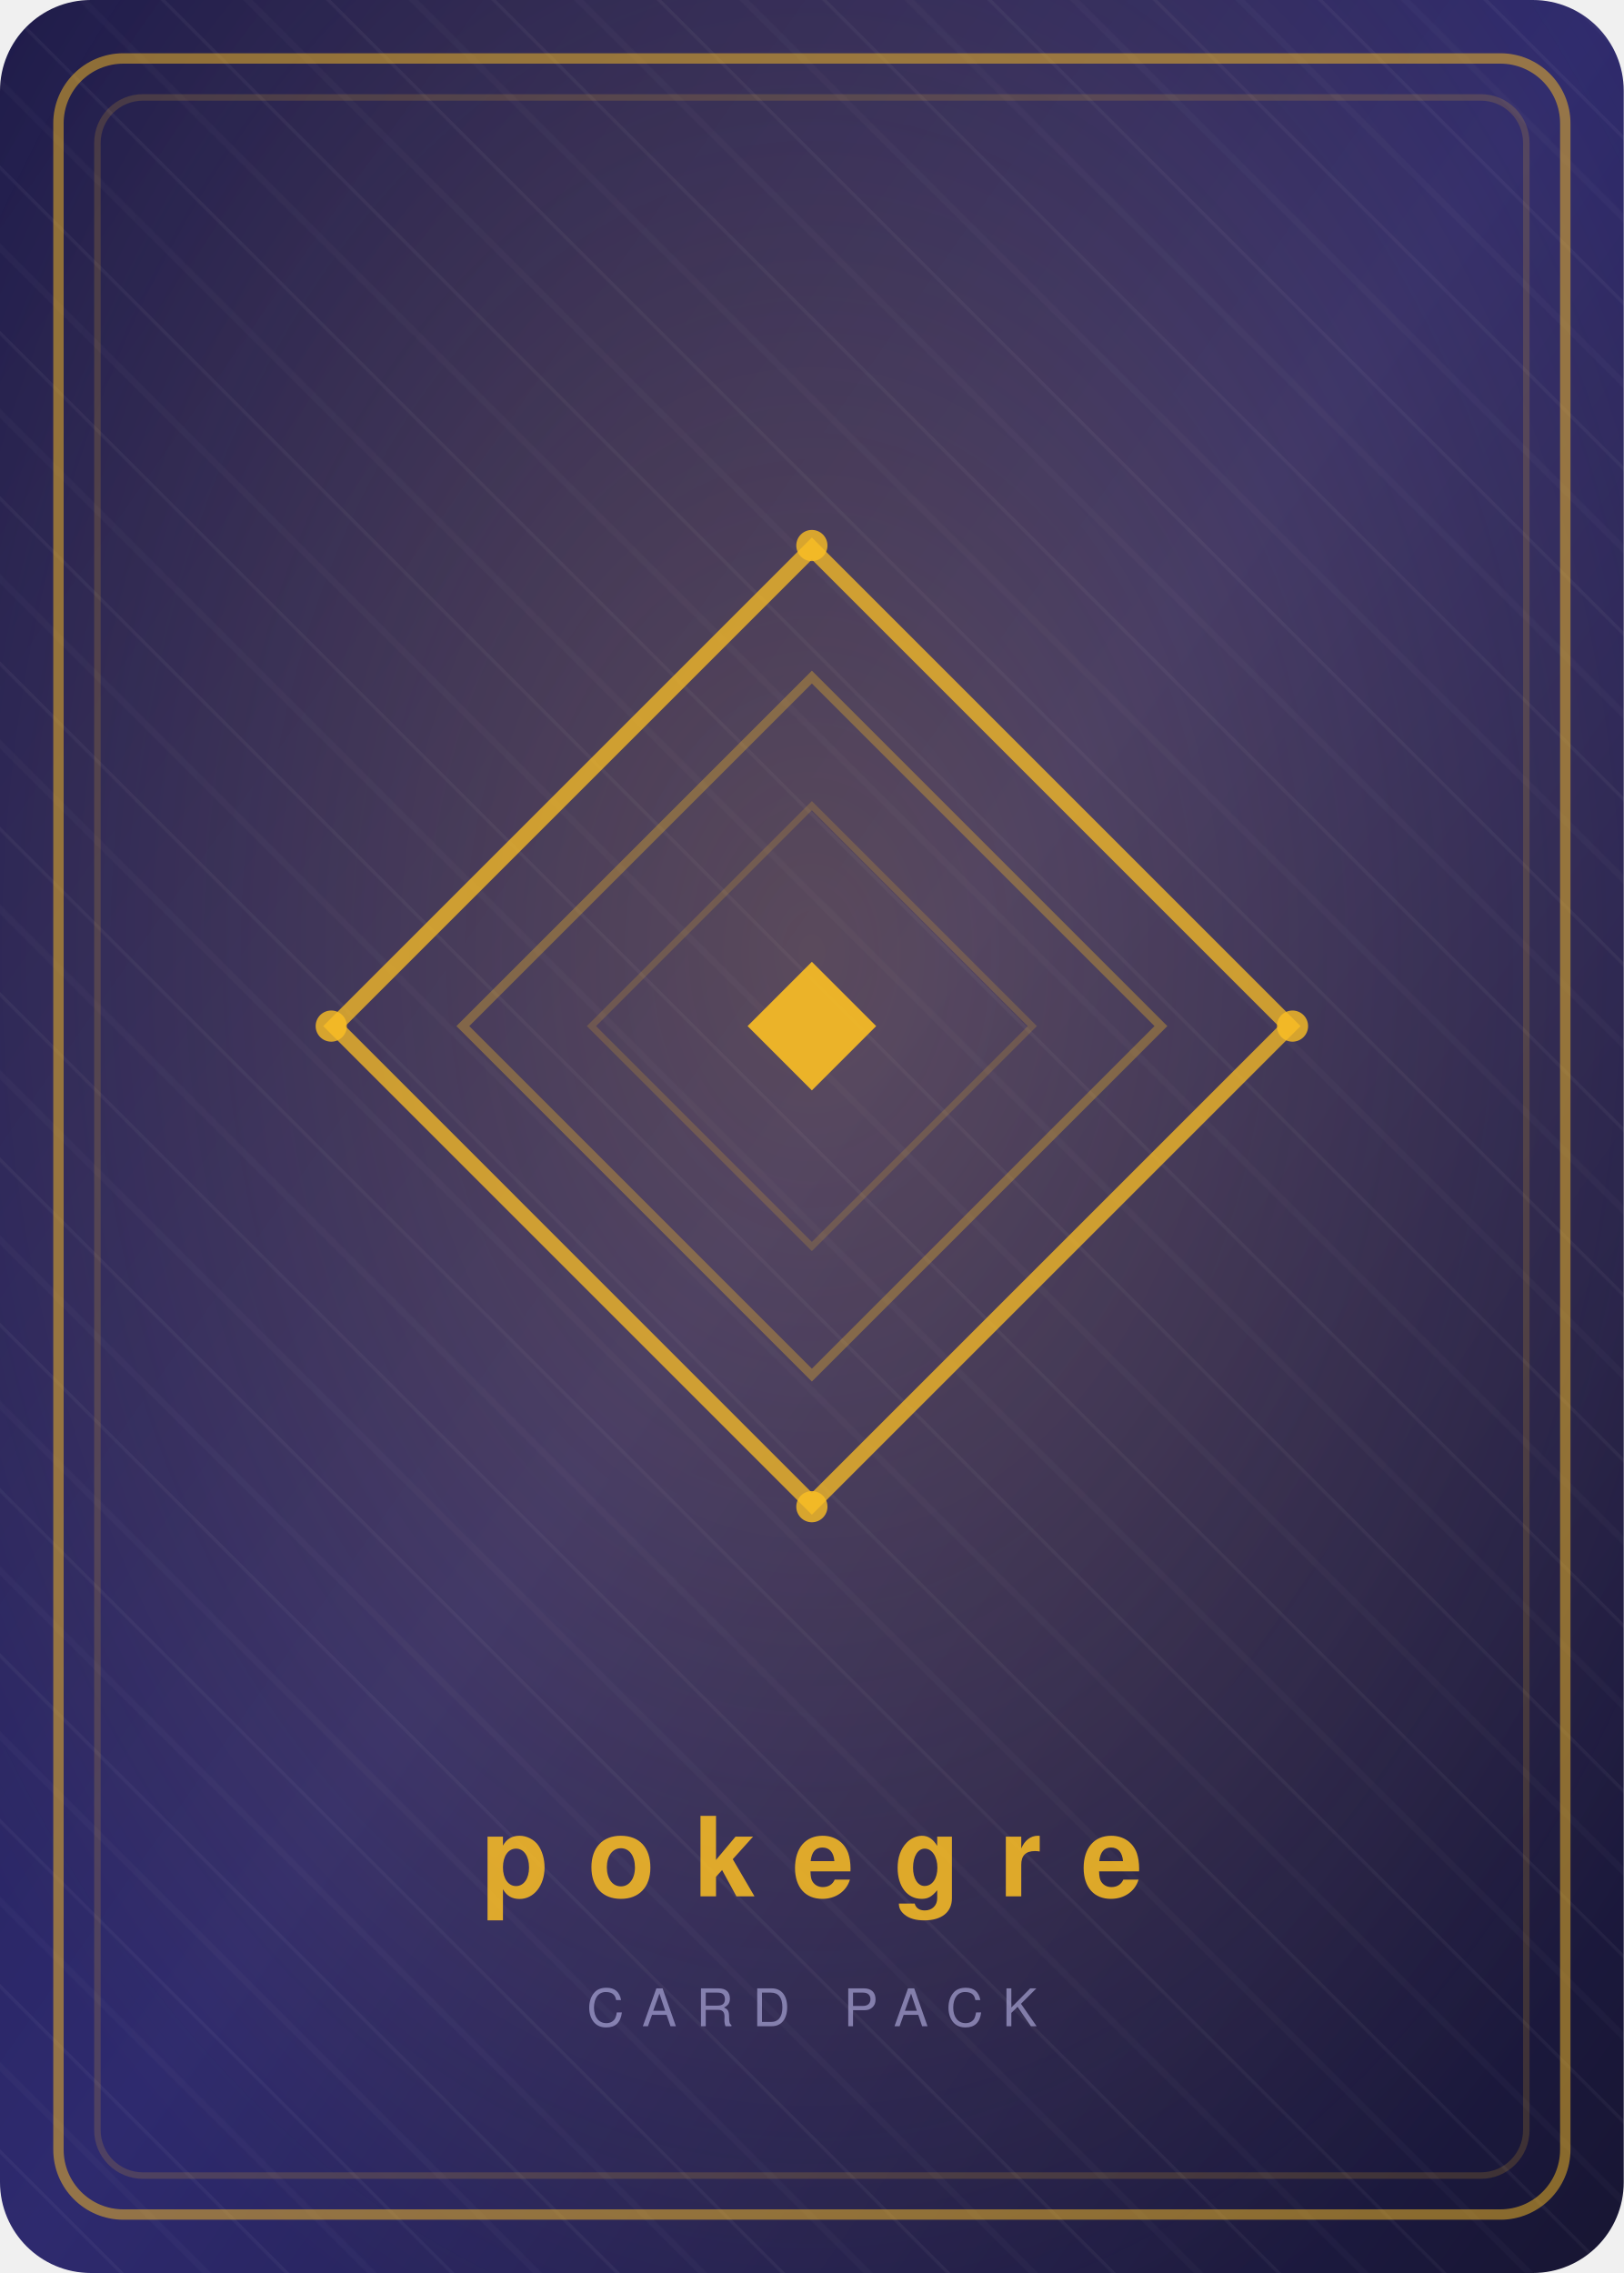
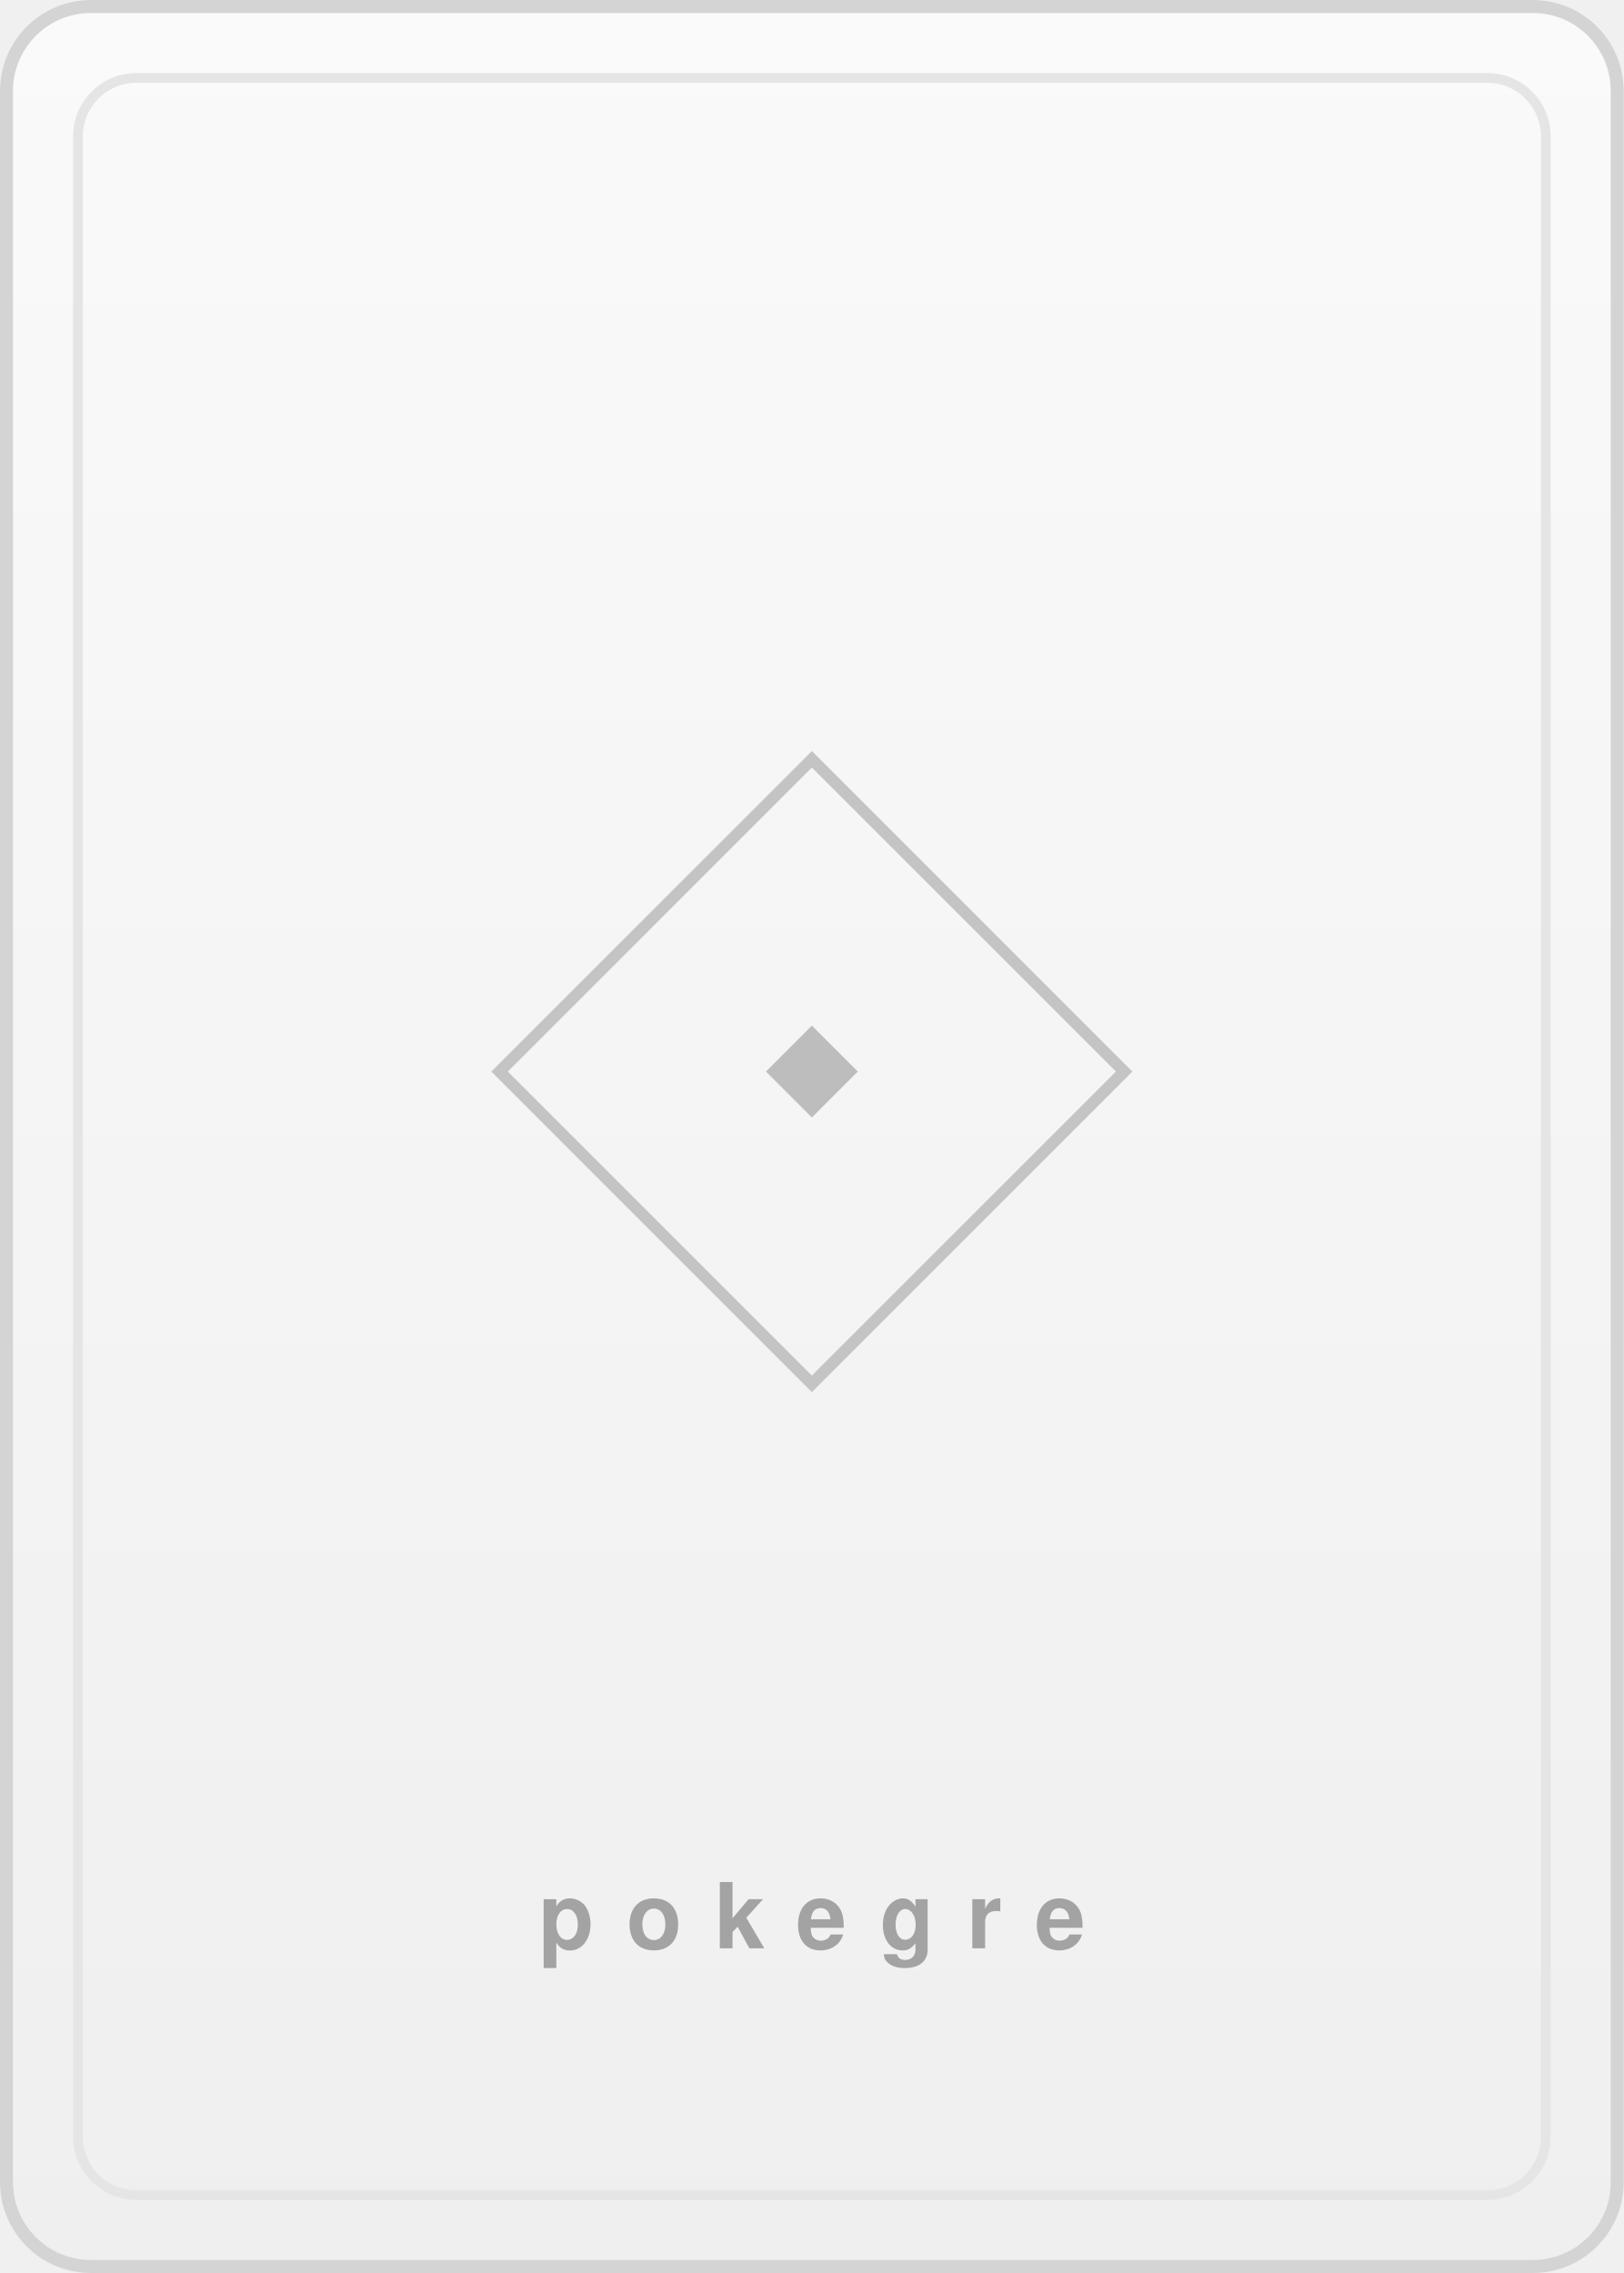
<svg xmlns="http://www.w3.org/2000/svg" viewBox="0 0 250 350" width="250" height="350" role="img" aria-label="카드 뒷면">
  <defs>
-     <linearGradient id="bg" x1="0" y1="0" x2="1" y2="1">
-       <stop offset="0" stop-color="#1e1b4b" />
-       <stop offset="0.5" stop-color="#2e2a6e" />
-       <stop offset="1" stop-color="#171532" />
+     <linearGradient id="bg" x1="0" y1="0" x2="0" y2="1">
+       <stop offset="0" stop-color="#fafafa" />
+       <stop offset="1" stop-color="#efefef" />
    </linearGradient>
-     <radialGradient id="glow" cx="0.5" cy="0.42" r="0.65">
-       <stop offset="0" stop-color="#fbbf24" stop-opacity="0.22" />
-       <stop offset="1" stop-color="#fbbf24" stop-opacity="0" />
-     </radialGradient>
-     <pattern id="grid" width="18" height="18" patternUnits="userSpaceOnUse" patternTransform="rotate(45)">
-       <path d="M0 0H18" stroke="#ffffff" stroke-opacity="0.04" stroke-width="1" />
-       <path d="M0 9H18" stroke="#ffffff" stroke-opacity="0.025" stroke-width="1" />
-     </pattern>
  </defs>
  <rect width="250" height="350" rx="14" fill="url(#bg)" />
-   <rect width="250" height="350" rx="14" fill="url(#grid)" />
-   <rect width="250" height="350" rx="14" fill="url(#glow)" />
-   <rect x="9" y="9" width="232" height="332" rx="10" fill="none" stroke="#fbbf24" stroke-opacity="0.5" stroke-width="1.6" />
-   <rect x="15" y="15" width="220" height="320" rx="7" fill="none" stroke="#fbbf24" stroke-opacity="0.16" stroke-width="1" />
-   <g transform="translate(125,158)">
-     <rect x="-52" y="-52" width="104" height="104" transform="rotate(45)" fill="none" stroke="#fbbf24" stroke-opacity="0.75" stroke-width="2.4" />
-     <rect x="-38" y="-38" width="76" height="76" transform="rotate(45)" fill="none" stroke="#fbbf24" stroke-opacity="0.32" stroke-width="1.4" />
-     <rect x="-24" y="-24" width="48" height="48" transform="rotate(45)" fill="none" stroke="#fbbf24" stroke-opacity="0.18" stroke-width="1" />
-     <rect x="-7" y="-7" width="14" height="14" transform="rotate(45)" fill="#fbbf24" fill-opacity="0.9" />
-     <circle cx="0" cy="-74" r="2.4" fill="#fbbf24" fill-opacity="0.8" />
-     <circle cx="0" cy="74" r="2.4" fill="#fbbf24" fill-opacity="0.8" />
-     <circle cx="-74" cy="0" r="2.4" fill="#fbbf24" fill-opacity="0.8" />
-     <circle cx="74" cy="0" r="2.4" fill="#fbbf24" fill-opacity="0.8" />
+   <rect x="1" y="1" width="248" height="348" rx="13" fill="none" stroke="#d4d4d4" stroke-width="2" />
+   <rect x="12" y="12" width="226" height="326" rx="9" fill="none" stroke="#e5e5e5" stroke-width="1.5" />
+   <g transform="translate(125,165)" stroke="#c4c4c4" fill="none">
+     <rect x="-34" y="-34" width="68" height="68" transform="rotate(45)" stroke-width="1.8" />
+     <rect x="-5" y="-5" width="10" height="10" transform="rotate(45)" fill="#bdbdbd" stroke="none" />
  </g>
-   <text x="125" y="292" text-anchor="middle" font-family="Helvetica, Arial, sans-serif" font-size="17" font-weight="700" letter-spacing="6" fill="#fbbf24" fill-opacity="0.85">pokegre</text>
-   <text x="125" y="312" text-anchor="middle" font-family="Helvetica, Arial, sans-serif" font-size="8" letter-spacing="3" fill="#c7c3f5" fill-opacity="0.55">CARD PACK</text>
+   <text x="125" y="300" text-anchor="middle" font-family="Helvetica, Arial, sans-serif" font-size="14" font-weight="700" letter-spacing="5" fill="#a3a3a3">pokegre</text>
</svg>
